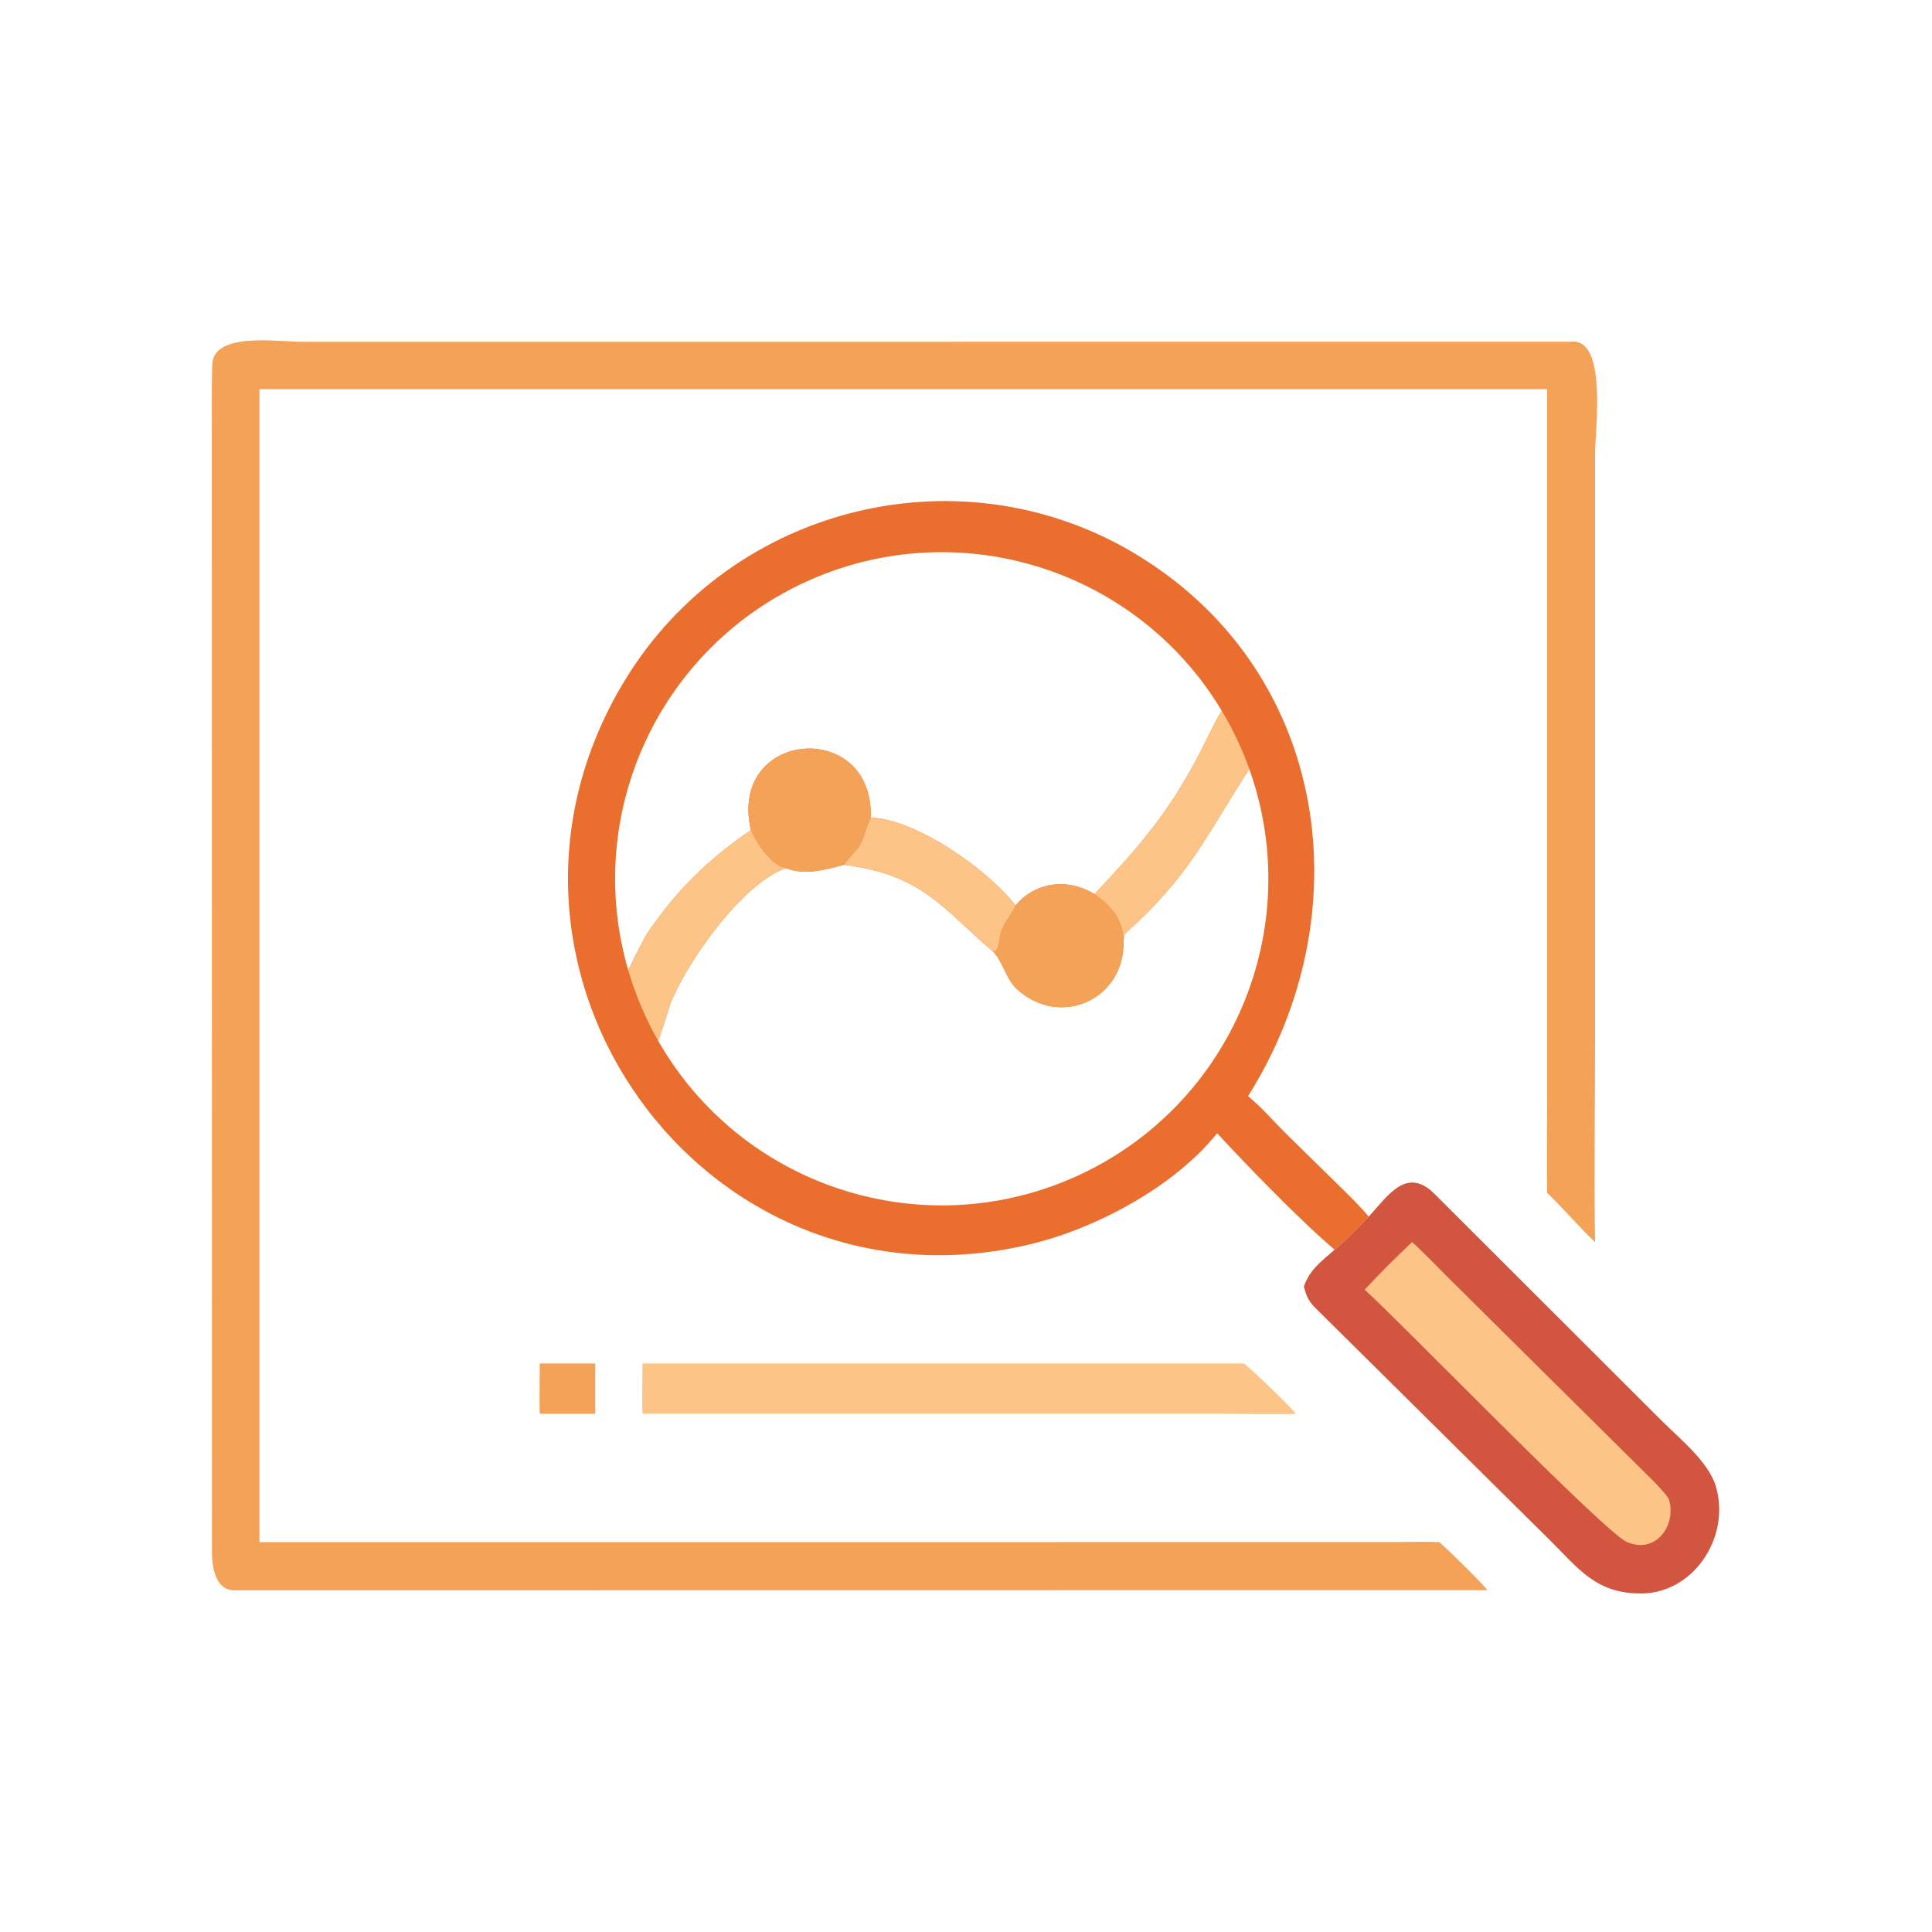
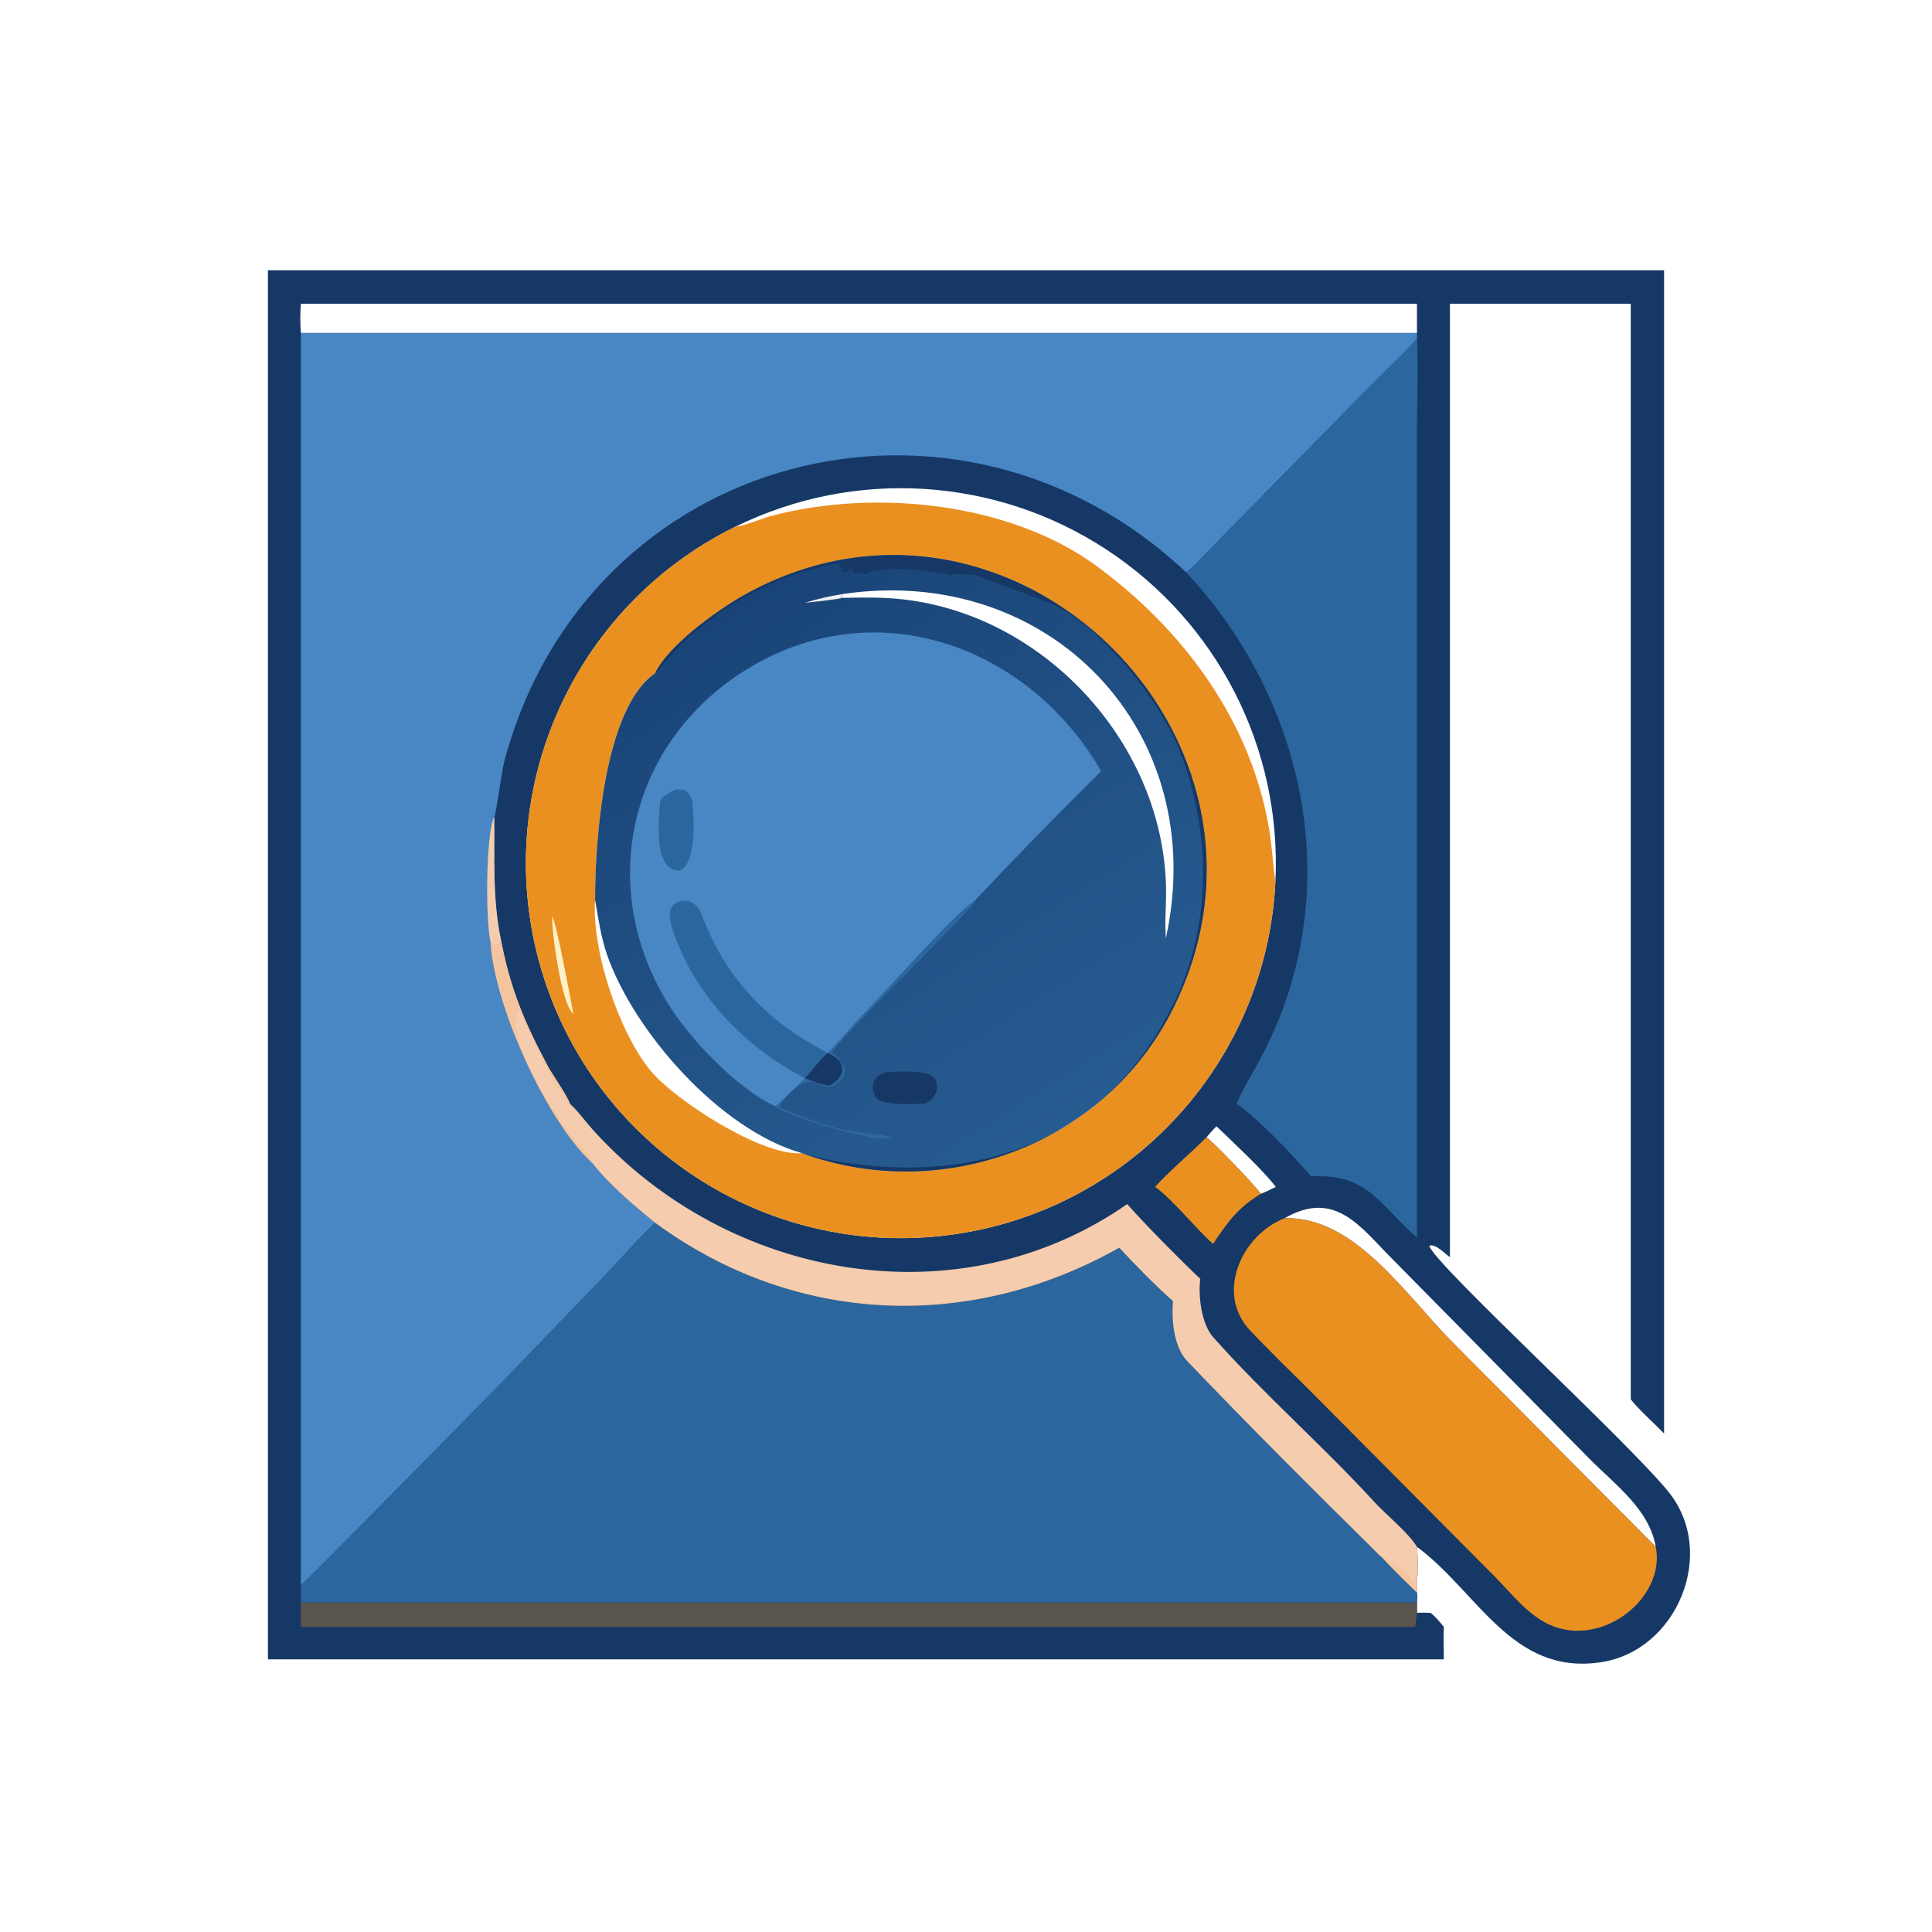
<svg xmlns="http://www.w3.org/2000/svg" height="512" preserveAspectRatio="none" style="display: block;" version="1.1" viewBox="0 0 2048 2048" width="512">
-   <path d="M 1290.22 1201.29 C 1245.19 1257.48 1162.9 1301.83 1093.19 1318.69 C 746.208 1402.62 477.208 1025.47 662.384 721.144 C 776.164 534.151 1023.18 474.196 1209.79 590.94 C 1409.79 716.058 1444.05 969.472 1322.99 1162.01 C 1338.32 1174.43 1351.23 1190.06 1365.4 1203.8 L 1420.02 1257.41 C 1429.47 1266.84 1442.82 1279.49 1450.86 1289.72 C 1441.64 1299.35 1424.51 1317.18 1414.73 1324.67 C 1380.84 1296.33 1321.25 1234.94 1290.22 1201.29 z M 1190.95 996.312 C 1193.33 1058.97 1124.67 1090.21 1078.81 1049.22 C 1065.62 1037.43 1063.19 1018.75 1052.48 1008.61 C 997.714 961.303 976.797 927.172 894.786 916.713 C 875.215 921.715 853.621 928.458 833.235 920.291 C 786.489 936.233 727.798 1020.48 710.856 1063.49 C 708.223 1070.17 699.773 1100.36 697.48 1102.89 C 786.304 1258.82 979.552 1321.02 1142.65 1246.17 C 1305.75 1171.33 1384.61 984.266 1324.33 815.247 L 1323.73 816.148 C 1278.26 886.07 1262.72 926.525 1193.49 988.915 C 1192 990.251 1191.33 994.237 1190.95 996.312 z M 795.952 879.968 C 771.581 773.216 926.509 761.263 922.977 866.819 C 969.872 867.578 1048 922.208 1076.47 959.87 C 1097.69 934.482 1132.36 930.615 1160.15 947.805 C 1206.41 898.819 1237.58 863.178 1269.83 802.043 C 1277.84 786.872 1285.52 769.041 1294.46 754.59 L 1295.15 753.499 C 1205.61 604.194 1019.11 544.62 859.593 614.364 C 700.077 684.108 617.175 861.47 665.978 1028.59 C 665.13 1029.57 682.155 995.111 686.57 988.676 C 718.252 942.51 750.644 911.051 795.952 879.968 z" fill="rgb(234,110,45)" transform="translate(0,0)" />
-   <path d="M 1076.47 959.87 C 1097.69 934.482 1132.36 930.615 1160.15 947.805 C 1177.44 959.402 1190.52 974.779 1190.95 996.312 C 1193.33 1058.97 1124.67 1090.21 1078.81 1049.22 C 1065.62 1037.43 1063.19 1018.75 1052.48 1008.61 L 1055.6 1008.05 C 1058.84 1005.25 1059.56 991.66 1061.44 986.714 C 1065.17 976.904 1072.35 969.157 1076.47 959.87 z" fill="rgb(243,162,87)" transform="translate(0,0)" />
-   <path d="M 795.952 879.968 C 771.581 773.216 926.509 761.263 922.977 866.819 C 916.802 879.06 916.502 892.748 905.193 903.929 C 903.321 905.779 895.528 915.145 894.786 916.713 C 875.215 921.715 853.621 928.458 833.235 920.291 C 817.605 917.975 801.655 893.13 795.952 879.968 z" fill="rgb(243,162,87)" transform="translate(0,0)" />
-   <path d="M 1295.15 753.499 C 1306.89 773.069 1316.66 793.753 1324.33 815.247 L 1323.73 816.148 C 1278.26 886.07 1262.72 926.525 1193.49 988.915 C 1192 990.251 1191.33 994.237 1190.95 996.312 C 1190.52 974.779 1177.44 959.402 1160.15 947.805 C 1206.41 898.819 1237.58 863.178 1269.83 802.043 C 1277.84 786.872 1285.52 769.041 1294.46 754.59 L 1295.15 753.499 z" fill="rgb(252,196,134)" transform="translate(0,0)" />
-   <path d="M 665.978 1028.59 C 665.13 1029.57 682.155 995.111 686.57 988.676 C 718.252 942.51 750.644 911.051 795.952 879.968 C 801.655 893.13 817.605 917.975 833.235 920.291 C 786.489 936.233 727.798 1020.48 710.856 1063.49 C 708.223 1070.17 699.773 1100.36 697.48 1102.89 C 684.118 1079.44 673.546 1054.5 665.978 1028.59 z" fill="rgb(252,196,134)" transform="translate(0,0)" />
-   <path d="M 922.977 866.819 C 969.872 867.578 1048 922.208 1076.47 959.87 C 1072.35 969.157 1065.17 976.904 1061.44 986.714 C 1059.56 991.66 1058.84 1005.25 1055.6 1008.05 L 1052.48 1008.61 C 997.714 961.303 976.797 927.172 894.786 916.713 C 895.528 915.145 903.321 905.779 905.193 903.929 C 916.502 892.748 916.802 879.06 922.977 866.819 z" fill="rgb(252,196,134)" transform="translate(0,0)" />
-   <path d="M 319.203 362.312 L 1665.51 362.248 C 1704.13 358.086 1690.83 456.042 1690.83 481.417 L 1690.84 1097.33 C 1690.84 1169.36 1689.66 1244.89 1690.82 1316.68 C 1673.34 1300.1 1657.57 1281.33 1640.08 1264.53 C 1639.5 1233.38 1640.07 1200.08 1640.07 1168.74 L 1640.08 412.575 L 275.022 412.575 L 275.022 759.5 L 275.022 1634.68 L 1477.43 1634.65 C 1492.72 1634.62 1510.77 1634.04 1525.84 1634.68 C 1536.82 1644.57 1568.05 1675.07 1576.85 1685.67 L 248.486 1685.82 C 228.239 1685.76 224.762 1660.93 224.712 1645.75 L 224.555 450.722 C 224.543 429.308 224.282 407.883 224.999 386.498 C 226.165 351.731 293.114 362.223 319.203 362.312 z" fill="rgb(243,162,87)" transform="translate(0,0)" />
-   <path d="M 1450.86 1289.72 C 1470.74 1268.23 1490.74 1236.06 1520.28 1265.2 L 1761.66 1506.24 C 1780.71 1525.14 1810.83 1549.5 1818.67 1574.96 C 1835.33 1629.11 1794.63 1691.72 1735.65 1689.08 C 1691.11 1687.82 1672.75 1662.37 1643.3 1633.02 L 1394.26 1386.39 C 1386.92 1379.04 1384.68 1373.59 1382.15 1363.7 C 1388.93 1345.06 1399.98 1337.97 1414.73 1324.67 C 1424.51 1317.18 1441.64 1299.35 1450.86 1289.72 z" fill="rgb(209,85,63)" transform="translate(0,0)" />
-   <path d="M 1496.82 1316.68 C 1501.62 1320.16 1528.9 1348.17 1534.75 1353.95 L 1753.41 1570.68 C 1756.06 1573.32 1768.17 1586.22 1769.14 1589.44 C 1777.41 1616.9 1755.24 1647.75 1724.88 1634.68 C 1702.84 1626.59 1484.59 1401.16 1446.55 1367.13 C 1461.67 1350.62 1480.47 1332.09 1496.82 1316.68 z" fill="rgb(252,196,134)" transform="translate(0,0)" />
-   <path d="M 681.087 1445.33 L 1318.49 1445.33 C 1325.5 1450.18 1369.3 1492.35 1373.61 1498.65 C 1351.47 1499.73 1319.91 1498.67 1297.12 1498.66 L 681.087 1498.65 C 680.364 1482.7 681.048 1461.66 681.087 1445.33 z" fill="rgb(252,196,134)" transform="translate(0,0)" />
-   <path d="M 572.151 1445.33 L 630.993 1445.33 L 630.993 1498.65 L 572.151 1498.65 C 571.705 1481.52 572.131 1462.59 572.151 1445.33 z" fill="rgb(243,162,87)" transform="translate(0,0)" />
+   <defs>
+     <linearGradient gradientUnits="userSpaceOnUse" id="Gradient1" x1="778.023" x2="1127.18" y1="638.724" y2="1192.36">
+       <stop class="stop0" offset="0" stop-color="rgb(26,68,119)" stop-opacity="1" />
+       <stop class="stop1" offset="1" stop-color="rgb(39,92,145)" stop-opacity="1" />
+     </linearGradient>
+   </defs>
+   <path d="M 284.008 286.49 L 1763.98 286.49 L 1763.98 1519.6 C 1755.78 1510.97 1734.6 1491.79 1728.68 1483.27 L 1728.68 322.072 L 1536.97 322.072 L 1536.97 1332.69 C 1531.92 1329.15 1520.95 1317.49 1515.07 1320.68 C 1521.51 1341.16 1723.11 1525.52 1768.42 1581.09 C 1821.22 1645.85 1777.67 1750.46 1696.51 1762.1 C 1602.58 1776.08 1565.96 1686.81 1502.05 1639.74 C 1502.45 1646.65 1504.14 1667.02 1502.05 1672.67 L 1502.05 1688.22 C 1502.72 1692.84 1502.48 1694.04 1502.05 1698.78 L 1502.05 1709.67 C 1507.03 1709.4 1511.54 1709.55 1516.51 1709.67 C 1522.64 1714.65 1525.51 1718.5 1530.55 1724.65 C 1530.01 1734.28 1530.5 1748.98 1530.55 1758.99 L 284.008 1758.99 L 284.008 286.49 z M 1502.05 352.983 L 1502.05 322.072 L 318.926 322.072 C 318.127 333.843 318.173 341.232 318.926 352.983 L 1502.05 352.983 z M 1351.99 934.215 C 1358.8 793.632 1290.75 659.931 1173.09 582.7 C 1055.42 505.469 905.685 496.226 779.414 558.399 C 605.571 643.995 518.787 842.476 573.991 1028.22 C 629.194 1213.96 810.293 1332.83 1002.67 1309.59 C 1195.04 1286.34 1342.62 1127.76 1351.99 934.215 z M 1755.17 1639.74 C 1748.49 1600.28 1712.85 1574.45 1685.96 1547.43 L 1476.16 1334.83 C 1442.51 1301.35 1415.71 1260.26 1361.74 1291.35 C 1436.34 1289.28 1489.77 1372.78 1540.84 1424.02 L 1755.17 1639.74 z M 1279 1205.49 C 1288.95 1213.47 1329.44 1255.58 1336.55 1265.5 C 1342.44 1263.11 1346.74 1261 1352.38 1258.15 C 1339.21 1240.58 1306.76 1210.56 1289.53 1193.89 C 1285.61 1197.72 1282.55 1201.36 1279 1205.49 z" fill="rgb(22,56,102)" transform="translate(0,0)" />
+   <path d="M 318.926 352.983 L 1502.05 352.983 L 1502.05 358.8 C 1489.49 373.832 1469.35 392.226 1455 406.747 L 1290.8 573.794 C 1283.7 580.958 1263.93 602.194 1257.54 606.873 C 1014.51 377.596 622.208 477.998 534.557 807.146 C 531.853 817.303 526.085 862.137 523.974 865.704 C 524.485 911.059 521.742 952.653 531.401 998.142 L 530.213 1000.66 C 520.944 1002.03 524.844 1006.13 519.927 998.142 C 524.08 1067.01 579.756 1188.52 627.775 1232.81 C 644.57 1254.67 673.118 1279.1 694.454 1296.2 C 676.407 1313.1 658.571 1333.91 641.415 1351.82 L 538.59 1458.6 C 518.593 1479.42 321.645 1679.26 319.785 1679.65 L 318.926 1679.23 L 318.926 352.983 z" fill="rgb(72,135,196)" transform="translate(0,0)" />
+   <path d="M 519.927 998.142 C 514.631 975.385 514.854 883.532 523.974 865.704 C 524.485 911.059 521.742 952.653 531.401 998.142 L 530.213 1000.66 C 520.944 1002.03 524.844 1006.13 519.927 998.142 z" fill="rgb(245,204,173)" transform="translate(0,0)" />
+   <path d="M 694.454 1296.2 C 842.685 1405.18 1028.83 1411.8 1186.46 1322.63 C 1205.31 1342.91 1222.74 1360.79 1243.35 1379.24 C 1241.74 1399.33 1244.1 1427.79 1258.59 1442.94 C 1322.68 1509.98 1388.56 1575.91 1454.64 1641.04 C 1457.51 1643.87 1462.5 1649.36 1465.39 1651.35 C 1476.57 1663.56 1490.17 1676.47 1502.05 1688.22 C 1502.72 1692.84 1502.48 1694.04 1502.05 1698.78 L 318.926 1698.78 C 318.753 1692.31 318.876 1685.72 318.926 1679.23 L 319.785 1679.65 C 321.645 1679.26 518.593 1479.42 538.59 1458.6 L 641.415 1351.82 C 658.571 1333.91 676.407 1313.1 694.454 1296.2 z" fill="rgb(44,102,158)" transform="translate(0,0)" />
+   <path d="M 1257.54 606.873 C 1263.93 602.194 1283.7 580.958 1290.8 573.794 L 1455 406.747 C 1469.35 392.226 1489.49 373.832 1502.05 358.8 C 1503.58 387.782 1502.04 429.193 1502.04 459.443 L 1502.05 1311.87 C 1461.1 1275.97 1450.47 1244.06 1389.82 1246.95 C 1369.94 1224.13 1336.9 1188.85 1312.11 1170.79 L 1310.92 1169.91 L 1311.66 1168.17 C 1317.12 1155.42 1325.44 1141.39 1332.13 1129.44 C 1428.86 956.615 1389.4 748.299 1257.54 606.873 z" fill="rgb(44,102,158)" transform="translate(0,0)" />
+   <path d="M 531.401 998.142 C 540.832 1047.79 556.415 1084.74 580.363 1129.56 C 585.436 1139.05 601.614 1161.77 604.046 1169.91 L 605.199 1170.99 C 614.024 1179.36 620.59 1188.89 628.618 1197.79 C 771.821 1356.56 1015.96 1401.02 1194.86 1276.39 C 1214.32 1298.37 1250.92 1335.43 1272.36 1355.61 C 1269.93 1373.57 1273.61 1403.47 1285.91 1417.34 C 1339.83 1478.12 1401.82 1532 1456.79 1592.04 C 1469.61 1606.05 1492.85 1624.54 1502.05 1639.74 C 1502.45 1646.65 1504.14 1667.02 1502.05 1672.67 L 1502.05 1688.22 C 1490.17 1676.47 1476.57 1663.56 1465.39 1651.35 C 1462.5 1649.36 1457.51 1643.87 1454.64 1641.04 C 1388.56 1575.91 1322.68 1509.98 1258.59 1442.94 C 1244.1 1427.79 1241.74 1399.33 1243.35 1379.24 C 1222.74 1360.79 1205.31 1342.91 1186.46 1322.63 C 1028.83 1411.8 842.685 1405.18 694.454 1296.2 C 673.118 1279.1 644.57 1254.67 627.775 1232.81 C 579.756 1188.52 524.08 1067.01 519.927 998.142 C 524.844 1006.13 520.944 1002.03 530.213 1000.66 L 531.401 998.142 z" fill="rgb(245,204,173)" transform="translate(0,0)" />
+   <path d="M 531.401 998.142 C 540.832 1047.79 556.415 1084.74 580.363 1129.56 C 585.436 1139.05 601.614 1161.77 604.046 1169.91 C 595.106 1166.85 554.514 1081.52 549.681 1069.15 C 534.277 1100.38 587.62 1179.5 605.154 1203.18 C 611.327 1211.51 625.763 1222.84 627.775 1232.81 C 579.756 1188.52 524.08 1067.01 519.927 998.142 C 524.844 1006.13 520.944 1002.03 530.213 1000.66 L 531.401 998.142 z" fill="rgb(244,196,158)" transform="translate(0,0)" />
+   <path d="M 1465.39 1651.35 L 1467.18 1650.85 C 1483.81 1665.31 1491.4 1660.1 1499.54 1682.42 C 1501.14 1677.41 1499.56 1675.37 1501.22 1670.46 L 1502.05 1672.67 L 1502.05 1688.22 C 1490.17 1676.47 1476.57 1663.56 1465.39 1651.35 z" fill="rgb(244,196,158)" transform="translate(0,0)" />
+   <path d="M 318.926 1698.78 L 1502.05 1698.78 L 1502.05 1709.67 L 1500.18 1724.65 L 318.926 1724.65 L 318.926 1698.78 z" fill="rgb(90,84,78)" transform="translate(0,0)" />
+   <path d="M 779.414 558.399 C 791.287 556.942 805.931 550.001 817.751 546.86 C 928.018 517.563 1076.25 532.524 1168.9 604.861 C 1258.83 672.905 1327.71 768.845 1345.76 881.655 C 1348.55 899.107 1349.35 917.16 1351.99 934.215 C 1342.62 1127.76 1195.04 1286.34 1002.67 1309.59 C 810.293 1332.83 629.194 1213.96 573.991 1028.22 C 518.787 842.476 605.571 643.995 779.414 558.399 z M 630.811 953.774 C 627.028 1007.84 656.656 1095.69 690.061 1135.46 C 717.057 1167.6 809.252 1226.4 850.152 1222.38 C 1000.09 1277.18 1172.12 1213.07 1243.87 1068.39 C 1385.47 782.831 1073.18 477.57 793.587 628.163 C 762.849 644.719 709.33 683.011 694.454 713.63 C 640.681 750.158 630.595 890.593 630.811 953.774 z" fill="rgb(234,144,32)" transform="translate(0,0)" />
+   <path d="M 694.454 713.63 C 709.33 683.011 762.849 644.719 793.587 628.163 C 1073.18 477.57 1385.47 782.831 1243.87 1068.39 C 1172.12 1213.07 1000.09 1277.18 850.152 1222.38 C 763.188 1197.82 671.745 1093.48 643.345 1011.69 C 637.228 994.07 633.936 972.258 630.811 953.774 C 630.595 890.593 640.681 750.158 694.454 713.63 z M 892.708 633.794 C 912.498 633.337 931.245 632.978 950.952 634.747 C 1109.96 649.024 1241.51 796.365 1235.94 956.261 C 1235.53 967.905 1234.97 981.692 1235.73 993.261 L 1235.84 994.788 C 1284.01 774.809 1112.2 596.866 892.708 629.793 L 894.006 631.45 C 892.665 633.239 893.49 632.446 890.403 633.016 L 892.708 633.794 z" fill="url(#Gradient1)" transform="translate(0,0)" />
+   <path d="M 694.454 713.63 C 709.33 683.011 762.849 644.719 793.587 628.163 C 1073.18 477.57 1385.47 782.831 1243.87 1068.39 C 1172.12 1213.07 1000.09 1277.18 850.152 1222.38 C 850.48 1222.06 1113.2 1307.5 1237.47 1076.49 C 1284.6 990.513 1285.77 888.261 1251.38 798.084 C 1231.13 744.969 1174.09 673.626 1126.23 645.814 C 1108.99 635.942 1058.06 619.717 1037.17 610.595 C 1031.15 607.968 1016.62 609.489 1009.6 608.079 L 1009.77 605.953 C 1009.38 609.074 1010.06 607.876 1008.41 610.149 C 989.542 604.944 936.043 598.299 917.471 608.428 C 915.516 609.494 916.165 609.291 913.951 608.84 L 913.733 607.128 C 906.958 607.115 904.382 608.85 902.808 602.566 C 898.823 602.886 897.037 610.595 892.888 604.488 L 895.216 602.365 L 895.152 601.291 C 888.217 603.88 891.906 595.829 887.759 597.217 C 815.355 610.769 741.747 652.5 697.16 711.813 C 695.793 713.631 697.064 712.691 694.454 713.63 z" fill="rgb(22,56,102)" transform="translate(0,0)" />
+   <path d="M 821.995 1172.75 C 781.316 1154.21 729.847 1100.24 706.905 1061.95 C 630.486 935.571 669.327 781.378 796.43 706.603 C 932.573 626.509 1091.5 686.471 1167.29 817.415 C 1124.07 860.146 1075.9 909.432 1034.17 953.774 C 1034.4 960.409 902.236 1086.95 881.714 1115.19 C 890.713 1123.92 902.298 1134.86 889.571 1146.26 C 868.243 1165.38 863.19 1121.14 825.565 1172.91 L 826.037 1174.21 C 848.272 1183.44 869.919 1192.3 893.53 1197.77 C 902.05 1199.74 940.738 1203.95 944.72 1205.55 C 931.88 1213.03 836.231 1183.18 821.995 1172.75 z" fill="rgb(72,135,196)" transform="translate(0,0)" />
+   <path d="M 877.281 1116.18 C 887.109 1107.24 904.947 1085.29 915.591 1074.56 C 940.055 1049.89 1009.36 970.84 1034.17 953.774 C 1034.4 960.409 902.236 1086.95 881.714 1115.19 C 890.713 1123.92 902.298 1134.86 889.571 1146.26 C 868.243 1165.38 863.19 1121.14 825.565 1172.91 L 826.037 1174.21 C 848.272 1183.44 869.919 1192.3 893.53 1197.77 C 902.05 1199.74 940.738 1203.95 944.72 1205.55 C 931.88 1213.03 836.231 1183.18 821.995 1172.75 C 830.793 1165.38 844.269 1151.37 853.294 1142.82 C 798.764 1114.87 752.298 1070.79 725.102 1015.37 C 719.999 1003.14 706.721 977.371 710.751 964.529 C 714.484 952.633 735.964 948.311 744.152 970.201 C 769.584 1038.2 813.724 1082.97 877.281 1116.18 L 877.281 1116.18 z" fill="rgb(44,102,158)" transform="translate(0,0)" />
+   <path d="M 877.281 1116.18 C 897.078 1124.02 898.456 1140.08 879.508 1150.88 C 868.925 1149.49 863.146 1146.82 853.294 1142.82 C 861.882 1133.94 867.864 1124.58 877.281 1116.18 L 877.281 1116.18 z" fill="rgb(22,56,102)" transform="translate(0,0)" />
+   <path d="M 715.288 837.111 C 726.714 836.01 729.037 837.895 733.867 848.024 C 735.781 866.873 738.548 913.975 721.157 922.578 C 692.379 925.178 698.146 868.564 699.975 848.024 C 705.38 842.267 708.539 840.656 715.288 837.111 z" fill="rgb(44,102,158)" transform="translate(0,0)" />
+   <path d="M 940.453 1136.26 C 953.13 1136.06 973.187 1134.6 984.552 1138.92 C 999.091 1144.44 994.51 1165.3 979.88 1169.91 C 965.099 1170.22 941.464 1172.25 929.381 1164.73 C 920.916 1152.11 925.345 1139.52 940.453 1136.26 z" fill="rgb(22,56,102)" transform="translate(0,0)" />
+   <path d="M 853.294 639 C 866.46 634.916 879.11 631.99 892.708 629.793 L 894.006 631.45 C 892.665 633.239 893.49 632.446 890.403 633.016 L 892.708 633.794 C 889.074 635.302 858.563 638.448 853.294 639 z" fill="rgb(241,241,246)" transform="translate(0,0)" />
+   <path d="M 585.306 971.797 C 589.662 976.274 604.863 1059.33 607.727 1074.6 C 594.955 1065.22 584.628 985.925 585.306 971.797 z" fill="rgb(254,240,199)" transform="translate(0,0)" />
+   <path d="M 1755.17 1639.74 C 1766.02 1692.74 1699.2 1747.7 1642.6 1722.27 C 1619.37 1711.83 1601.93 1688.78 1583.96 1670.67 L 1388.67 1474.15 C 1367.35 1452.98 1345.53 1431.93 1325.09 1410.22 C 1288.06 1370.9 1316.1 1309.24 1361.74 1291.35 C 1436.34 1289.28 1489.77 1372.78 1540.84 1424.02 L 1755.17 1639.74 z" fill="rgb(234,144,32)" transform="translate(0,0)" />
+   <path d="M 1279 1205.49 C 1288.95 1213.47 1329.44 1255.58 1336.55 1265.5 C 1312.24 1280.15 1301.35 1295.33 1285.92 1318.62 C 1266.69 1301.73 1243.98 1272.05 1224.34 1258.15 C 1241.3 1239.78 1261.24 1223.28 1279 1205.49 z" fill="rgb(234,144,32)" transform="translate(0,0)" />
</svg>
